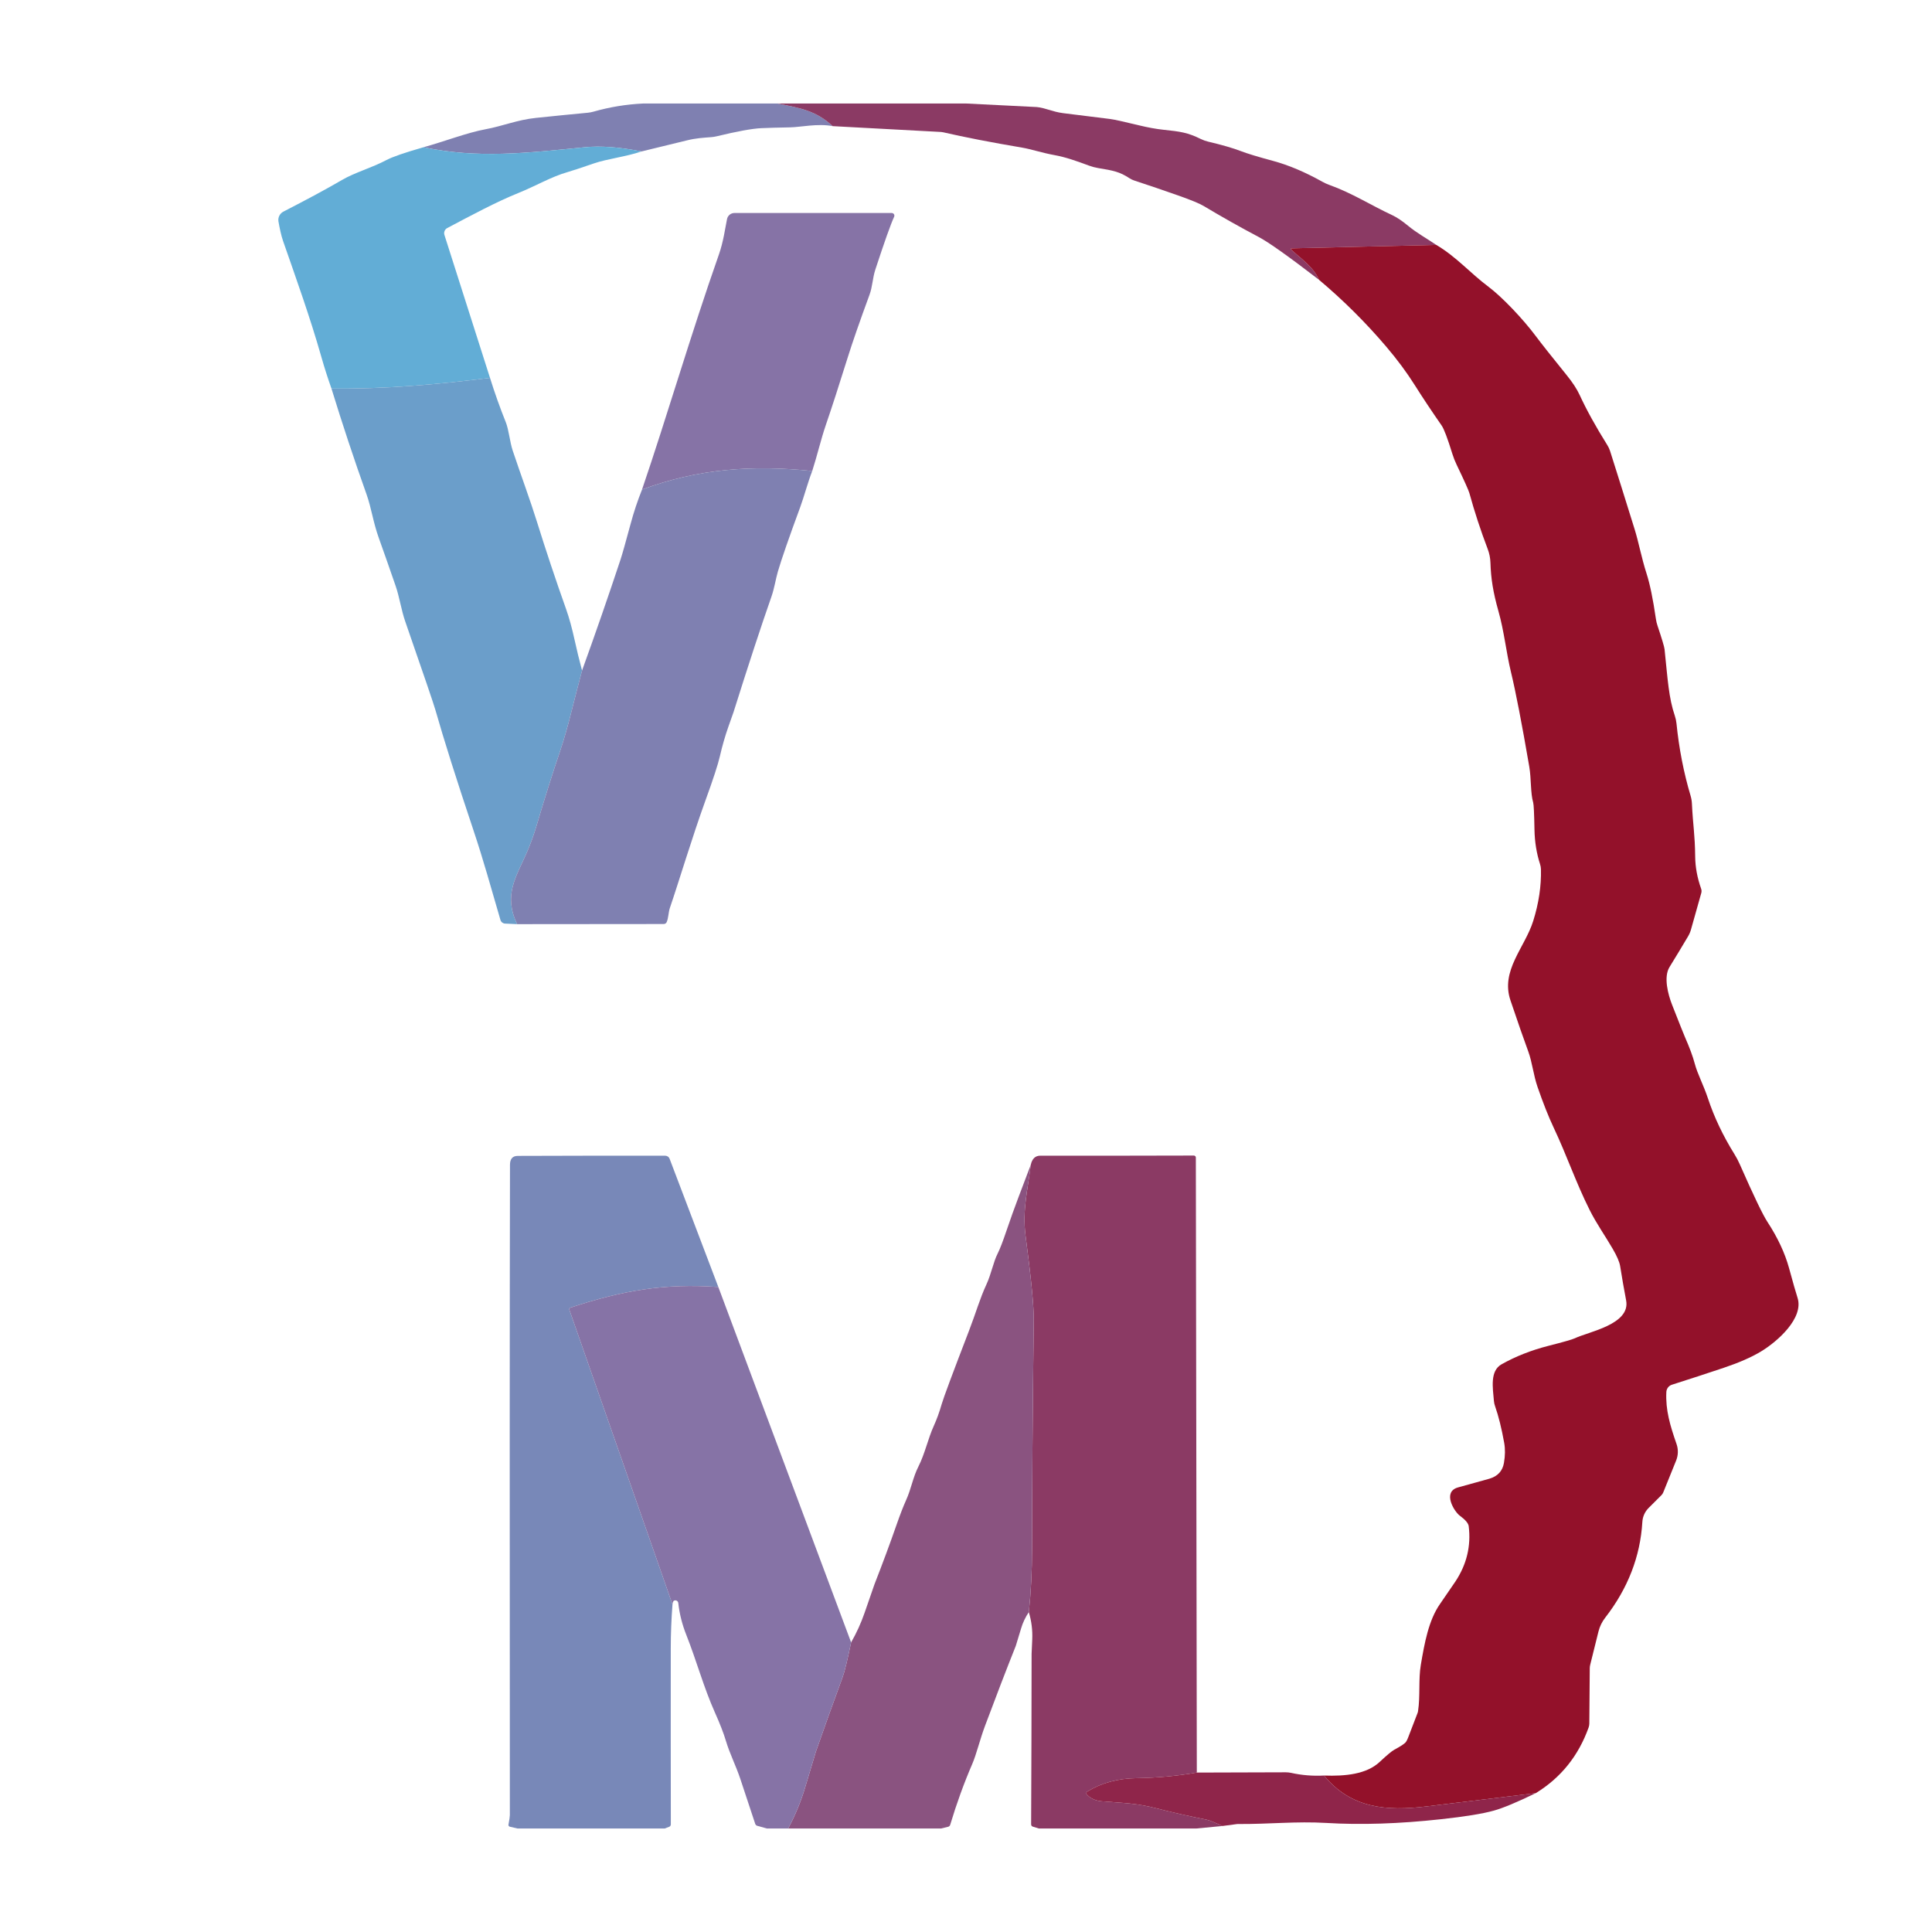
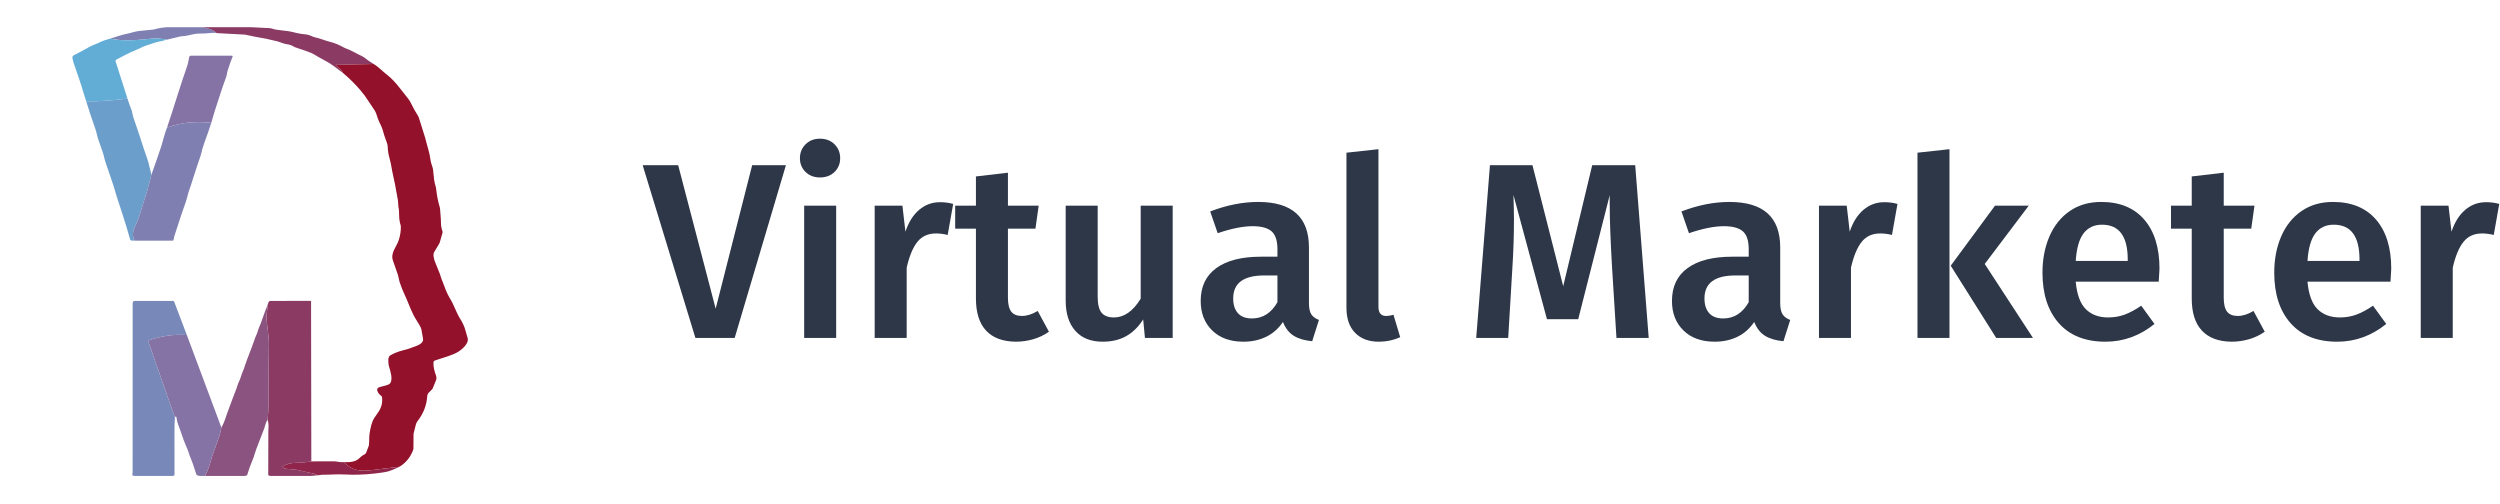
- <svg xmlns="http://www.w3.org/2000/svg" width="512" height="512" viewBox="-30.72 -30.72 573.44 573.44" version="1.1">
-   <path fill="#7f80b1" d="   M 199.98 0.00   C 206.82 1.35 211.44 2.09 216.43 6.72   C 212.03 5.86 206.84 7.03 203.82 7.08   Q 198.34 7.18 195.26 7.32   Q 191.28 7.49 181.92 9.75   A 10.37 9.72 -52.0 0 1 180.45 9.98   C 177.89 10.18 175.89 10.28 173.24 10.93   Q 166.48 12.59 159.70 14.23   Q 149.84 12.29 142.93 12.98   C 125.45 14.71 111.18 16.39 94.97 12.99   C 101.13 11.29 107.92 8.65 113.41 7.64   C 118.51 6.70 122.76 4.86 128.29 4.28   Q 136.03 3.47 143.75 2.74   A 9.53 9.27 33.7 0 0 145.36 2.44   Q 152.65 0.35 160.25 0.00   L 199.98 0.00   Z" />
-   <path fill="#8b3a64" d="   M 255.99 0.00   L 276.95 1.05   Q 276.97 1.05 276.99 1.05   C 279.53 1.28 281.71 2.47 284.80 2.86   Q 291.82 3.74 298.71 4.59   Q 300.46 4.80 307.27 6.46   Q 311.34 7.45 314.56 7.79   C 319.63 8.32 321.80 8.61 325.70 10.54   A 10.64 10.11 -23.8 0 0 327.88 11.32   Q 334.16 12.81 337.55 14.12   Q 340.46 15.24 347.12 17.03   Q 354.06 18.91 361.77 23.22   A 14.04 13.88 -20.1 0 0 363.85 24.17   C 370.66 26.61 376.27 30.25 382.57 33.17   Q 384.56 34.10 387.36 36.41   C 389.74 38.38 392.83 40.11 395.58 41.97   L 352.63 42.99   A 0.21 0.21 0.0 0 0 352.49 43.35   C 355.46 46.08 359.11 48.50 360.78 52.33   Q 347.33 41.98 342.87 39.62   Q 334.58 35.24 326.56 30.43   Q 324.74 29.33 318.95 27.29   Q 312.63 25.06 305.88 22.84   A 6.17 5.79 -17.5 0 1 304.55 22.20   C 301.59 20.25 299.72 19.90 295.21 19.16   A 15.25 15.03 59.4 0 1 292.57 18.46   C 288.66 17.02 285.60 15.92 282.22 15.31   C 278.53 14.64 275.42 13.57 272.72 13.11   Q 258.80 10.75 249.20 8.54   A 4.21 3.64 49.1 0 0 248.58 8.45   L 216.43 6.72   C 211.44 2.09 206.82 1.35 199.98 0.00   L 255.99 0.00   Z" />
-   <path fill="#62add6" d="   M 159.70 14.23   C 155.01 15.82 149.49 16.42 145.50 17.80   Q 139.63 19.82 137.70 20.37   C 132.84 21.76 128.34 24.47 123.07 26.59   C 116.67 29.16 109.08 33.24 102.04 36.96   A 1.73 1.72 -22.6 0 0 101.19 39.01   L 114.72 81.44   C 98.30 83.48 83.42 84.78 67.66 84.60   Q 65.99 79.90 64.62 75.07   C 61.33 63.51 57.27 52.21 53.29 40.79   C 52.75 39.26 52.25 36.86 51.93 35.02   A 2.78 2.77 -18.4 0 1 53.40 32.09   Q 64.20 26.54 70.82 22.68   C 74.62 20.46 79.59 19.11 84.03 16.76   Q 86.73 15.34 94.97 12.99   C 111.18 16.39 125.45 14.71 142.93 12.98   Q 149.84 12.29 159.70 14.23   Z" />
-   <path fill="#8673a6" d="   M 210.36 109.08   C 192.73 107.25 176.53 108.36 159.84 114.59   C 167.37 92.50 174.23 68.80 182.68 44.75   C 183.99 41.02 184.51 37.05 185.07 34.31   A 2.25 2.24 -84.4 0 1 187.27 32.50   L 233.95 32.50   A 0.79 0.79 0.0 0 1 234.67 33.62   Q 233.16 36.89 229.09 49.30   C 228.26 51.84 228.26 54.32 227.37 56.75   Q 222.95 68.78 220.84 75.55   Q 217.00 87.84 214.41 95.38   C 212.93 99.70 211.83 104.51 210.36 109.08   Z" />
-   <path fill="#93112a" d="   M 395.58 41.97   C 401.62 45.55 405.63 50.32 411.10 54.41   C 415.08 57.39 421.34 63.96 425.10 69.01   Q 427.60 72.36 434.33 80.68   Q 436.93 83.89 438.16 86.56   Q 441.19 93.14 446.35 101.39   A 7.90 7.82 20.3 0 1 447.17 103.15   Q 450.18 112.61 454.44 126.31   C 455.70 130.34 456.45 134.71 457.99 139.50   Q 459.50 144.19 460.77 152.99   A 11.54 11.22 32.3 0 0 461.26 155.03   Q 463.23 160.91 463.34 161.99   C 464.29 171.06 464.57 176.40 466.39 181.74   A 10.72 10.56 33.3 0 1 466.88 184.01   Q 468.00 195.17 471.07 205.49   A 9.67 9.38 36.3 0 1 471.46 207.81   C 471.79 214.54 472.36 216.86 472.43 223.56   Q 472.48 228.19 474.19 233.06   A 2.08 2.05 43.2 0 1 474.24 234.33   L 471.19 245.16   A 8.82 8.40 -23.3 0 1 470.32 247.20   Q 467.37 252.17 464.82 256.30   C 462.97 259.28 464.41 264.53 465.55 267.45   Q 468.86 275.89 469.41 277.14   Q 471.46 281.79 472.29 284.94   C 473.12 288.08 474.88 291.26 476.22 295.30   Q 478.98 303.65 484.09 311.86   A 24.54 23.71 -74.0 0 1 485.68 314.88   Q 491.79 328.76 493.86 331.93   Q 498.45 338.96 500.29 345.67   Q 502.10 352.30 502.80 354.44   C 504.77 360.52 496.78 367.52 491.92 370.44   Q 487.69 372.98 480.99 375.23   Q 473.37 377.79 465.53 380.28   A 2.39 2.38 82.6 0 0 463.87 382.44   C 463.61 387.81 464.96 392.30 466.90 397.89   A 6.97 6.96 46.5 0 1 466.77 402.80   L 462.95 412.25   A 2.38 2.33 78.9 0 1 462.43 413.04   L 458.61 416.86   A 6.39 6.36 -21.0 0 0 456.75 421.00   Q 455.83 436.41 445.72 449.43   A 11.03 10.96 -19.3 0 0 443.72 453.55   L 441.27 463.41   A 4.88 4.25 56.3 0 0 441.14 464.42   L 441.01 480.85   A 3.76 3.68 -35.4 0 1 440.80 482.02   Q 436.28 494.65 425.12 501.50   Q 408.73 503.48 392.64 505.45   C 380.91 506.89 370.28 506.07 362.26 496.28   C 368.57 496.52 374.89 495.89 378.77 492.25   Q 382.02 489.21 383.12 488.62   Q 386.04 487.06 386.58 486.31   A 6.59 6.54 -18.2 0 0 387.18 485.13   L 390.02 477.74   A 2.52 2.50 -30.7 0 0 390.18 477.12   C 390.85 472.70 390.27 467.69 390.99 463.47   C 392.10 456.90 393.32 450.21 396.66 445.40   Q 399.86 440.79 401.24 438.72   Q 406.30 431.09 405.21 422.27   Q 405.05 420.98 402.60 419.18   C 400.90 417.94 397.29 412.08 402.05 410.76   Q 410.92 408.30 411.38 408.17   Q 415.06 407.07 415.67 403.48   Q 416.23 400.24 415.74 397.52   Q 414.58 391.06 413.04 386.67   A 6.25 6.14 -57.9 0 1 412.69 385.08   C 412.35 381.16 411.48 376.18 414.96 374.22   Q 421.21 370.70 428.83 368.75   Q 435.62 367.02 436.70 366.50   C 440.77 364.54 453.31 362.40 451.93 355.23   Q 450.97 350.18 450.16 345.09   Q 449.87 343.23 447.92 339.89   C 445.69 336.05 443.15 332.50 441.10 328.41   C 436.98 320.18 434.36 312.29 430.39 303.89   Q 428.17 299.20 425.63 291.87   C 424.45 288.46 424.05 284.57 422.92 281.46   Q 420.90 275.97 417.60 266.19   C 414.61 257.32 421.87 250.57 424.36 242.62   Q 426.83 234.74 426.65 227.29   A 5.43 5.25 36.2 0 0 426.39 225.78   Q 424.83 220.97 424.73 215.53   Q 424.60 208.35 424.35 207.50   C 423.52 204.67 423.79 200.36 423.19 196.85   Q 419.86 177.48 417.75 168.75   C 416.34 162.93 415.74 156.70 414.04 150.70   C 412.45 145.08 411.80 140.97 411.66 136.30   A 12.79 12.54 -56.9 0 0 410.84 132.21   Q 407.69 123.93 405.41 115.64   Q 405.06 114.38 401.62 107.20   A 23.60 23.54 23.6 0 1 400.37 104.03   Q 398.22 97.08 397.19 95.60   Q 392.62 89.02 389.26 83.68   Q 385.65 77.95 380.75 72.19   Q 371.59 61.42 360.78 52.33   C 359.11 48.50 355.46 46.08 352.49 43.35   A 0.21 0.21 0.0 0 1 352.63 42.99   L 395.58 41.97   Z" />
-   <path fill="#6b9eca" d="   M 114.72 81.44   Q 116.83 88.19 119.41 94.61   C 120.29 96.80 120.62 100.52 121.45 103.00   C 123.92 110.38 126.72 117.92 128.64 124.11   Q 132.63 136.92 137.33 150.15   Q 138.67 153.93 139.82 159.19   Q 140.76 163.50 142.04 168.30   Q 140.50 174.08 138.92 180.37   Q 137.17 187.36 135.48 192.33   Q 132.20 201.99 128.58 214.20   Q 127.31 218.49 125.65 222.30   C 122.47 229.61 118.60 234.94 122.78 243.58   L 119.17 243.41   A 1.49 1.48 83.1 0 1 117.82 242.34   C 114.83 232.18 112.94 225.06 109.69 215.36   Q 102.30 193.29 98.51 180.00   Q 97.77 177.38 89.56 153.74   C 88.40 150.41 87.82 146.38 86.69 143.14   Q 83.66 134.37 81.72 128.98   C 80.03 124.28 79.53 120.11 78.07 115.99   Q 72.53 100.46 67.66 84.60   C 83.42 84.78 98.30 83.48 114.72 81.44   Z" />
-   <path fill="#7f80b1" d="   M 210.36 109.08   C 208.99 112.63 207.92 116.75 206.76 119.90   Q 201.83 133.26 200.16 138.93   C 199.54 141.06 199.10 143.98 198.24 146.41   Q 193.67 159.46 186.99 180.68   Q 186.98 180.73 185.51 184.87   Q 184.03 189.04 182.95 193.74   Q 182.11 197.40 178.72 206.72   C 174.73 217.72 170.74 231.09 168.09 238.82   C 167.69 239.98 167.69 241.78 167.16 242.97   A 0.96 0.95 11.7 0 1 166.28 243.54   L 122.78 243.58   C 118.60 234.94 122.47 229.61 125.65 222.30   Q 127.31 218.49 128.58 214.20   Q 132.20 201.99 135.48 192.33   Q 137.17 187.36 138.92 180.37   Q 140.50 174.08 142.04 168.30   Q 148.09 151.57 153.47 135.33   Q 154.25 132.95 156.42 124.89   Q 157.84 119.59 159.84 114.59   C 176.53 108.36 192.73 107.25 210.36 109.08   Z" />
-   <path fill="#7888b8" d="   M 182.49 351.28   C 166.67 350.13 154.11 352.28 138.59 357.40   A 0.50 0.50 0.0 0 0 138.27 358.04   L 168.88 445.50   Q 168.38 452.03 168.37 458.50   Q 168.34 484.63 168.39 510.78   A 0.77 0.76 79.3 0 1 167.91 511.49   L 166.58 512.00   L 122.87 512.00   L 120.61 511.47   A 0.54 0.54 0.0 0 1 120.20 510.85   Q 120.61 508.69 120.61 508.02   Q 120.51 379.46 120.65 315.00   Q 120.66 312.36 122.97 312.36   Q 147.41 312.27 166.74 312.31   A 1.39 1.37 -9.9 0 1 168.02 313.20   L 182.49 351.28   Z" />
-   <path fill="#8b3a64" d="   M 324.51 495.40   Q 315.76 496.92 306.66 497.06   Q 298.25 497.18 291.98 501.05   A 0.56 0.56 0.0 0 0 291.86 501.91   Q 293.51 503.70 296.37 503.93   C 302.69 504.45 306.48 504.45 312.56 506.02   Q 319.40 507.78 327.49 509.40   Q 328.57 509.62 332.10 511.26   L 324.37 512.00   L 277.62 512.00   L 275.81 511.44   A 0.69 0.68 -81.4 0 1 275.33 510.78   Q 275.45 485.46 275.47 460.14   Q 275.47 460.07 275.66 455.88   Q 275.84 451.78 274.65 447.77   Q 275.59 438.95 275.60 429.02   Q 275.61 401.67 276.11 361.25   Q 276.18 355.02 273.67 336.01   C 272.66 328.36 274.40 322.15 275.23 315.00   Q 275.83 312.30 278.05 312.30   Q 300.92 312.33 323.62 312.26   A 0.59 0.59 0.0 0 1 324.22 312.85   L 324.51 495.40   Z" />
-   <path fill="#8a5380" d="   M 275.23 315.00   C 274.40 322.15 272.66 328.36 273.67 336.01   Q 276.18 355.02 276.11 361.25   Q 275.61 401.67 275.60 429.02   Q 275.59 438.95 274.65 447.77   Q 273.11 450.05 272.35 452.63   Q 270.91 457.46 270.79 457.76   Q 266.41 468.78 261.64 481.55   C 260.13 485.58 259.11 489.95 257.86 492.84   Q 254.18 501.36 251.31 510.90   A 0.87 0.85 -88.7 0 1 250.70 511.49   L 248.61 512.00   L 203.21 512.00   Q 206.33 506.20 208.21 499.95   Q 211.45 489.17 211.47 489.10   Q 215.34 478.07 219.37 467.10   Q 220.30 464.55 221.90 456.76   Q 224.31 452.57 225.90 447.98   Q 228.80 439.61 228.83 439.53   Q 232.59 429.89 235.29 422.12   Q 236.99 417.26 238.18 414.63   C 239.78 411.10 240.23 407.81 241.86 404.60   C 243.82 400.75 244.73 396.23 246.45 392.48   Q 247.75 389.63 248.79 386.02   Q 249.60 383.21 256.84 364.40   C 259.00 358.80 260.06 354.84 262.07 350.50   C 263.46 347.52 264.16 343.74 265.38 341.38   Q 266.40 339.37 268.07 334.41   C 270.27 327.87 272.79 321.47 275.23 315.00   Z" />
-   <path fill="#8673a6" d="   M 182.49 351.28   L 221.90 456.76   Q 220.30 464.55 219.37 467.10   Q 215.34 478.07 211.47 489.10   Q 211.45 489.17 208.21 499.95   Q 206.33 506.20 203.21 512.00   L 196.89 512.00   L 194.07 511.21   A 0.92 0.91 -1.1 0 1 193.43 510.60   Q 191.60 505.06 189.03 497.32   C 187.67 493.25 185.88 489.82 184.74 486.00   Q 183.75 482.65 181.47 477.56   C 178.10 470.01 176.06 462.31 172.97 454.50   Q 171.14 449.90 170.60 445.07   A 0.88 0.88 0.0 0 0 169.31 444.39   Q 169.00 444.55 168.88 445.50   L 138.27 358.04   A 0.50 0.50 0.0 0 1 138.59 357.40   C 154.11 352.28 166.67 350.13 182.49 351.28   Z" />
-   <path fill="#8f254a" d="   M 362.26 496.28   C 370.28 506.07 380.91 506.89 392.64 505.45   Q 408.73 503.48 425.12 501.50   Q 416.78 505.55 412.68 506.69   Q 407.72 508.08 396.93 509.25   Q 378.36 511.28 362.93 510.35   C 353.97 509.82 346.02 510.73 336.71 510.67   A 1.16 1.11 -46.1 0 0 336.45 510.68   L 332.10 511.26   Q 328.57 509.62 327.49 509.40   Q 319.40 507.78 312.56 506.02   C 306.48 504.45 302.69 504.45 296.37 503.93   Q 293.51 503.70 291.86 501.91   A 0.56 0.56 0.0 0 1 291.98 501.05   Q 298.25 497.18 306.66 497.06   Q 315.76 496.92 324.51 495.40   L 350.91 495.32   A 7.55 7.40 -38.5 0 1 352.45 495.48   Q 357.27 496.55 362.26 496.28   Z" />
+ <svg xmlns="http://www.w3.org/2000/svg" width="318" height="64" viewBox="0 0 318.365 64.0" version="1.1">
+   <g transform="scale(0.1116071) translate(30.72 30.72)">
+     <path fill="#7f80b1" d="   M 199.98 0.00   C 206.82 1.35 211.44 2.09 216.43 6.72   C 212.03 5.86 206.84 7.03 203.82 7.08   Q 198.34 7.18 195.26 7.32   Q 191.28 7.49 181.92 9.75   A 10.37 9.72 -52.0 0 1 180.45 9.98   C 177.89 10.18 175.89 10.28 173.24 10.93   Q 166.48 12.59 159.70 14.23   Q 149.84 12.29 142.93 12.98   C 125.45 14.71 111.18 16.39 94.97 12.99   C 101.13 11.29 107.92 8.65 113.41 7.64   C 118.51 6.70 122.76 4.86 128.29 4.28   Q 136.03 3.47 143.75 2.74   A 9.53 9.27 33.7 0 0 145.36 2.44   Q 152.65 0.35 160.25 0.00   L 199.98 0.00   Z" />
+     <path fill="#8b3a64" d="   M 255.99 0.00   L 276.95 1.05   Q 276.97 1.05 276.99 1.05   C 279.53 1.28 281.71 2.47 284.80 2.86   Q 291.82 3.74 298.71 4.59   Q 300.46 4.80 307.27 6.46   Q 311.34 7.45 314.56 7.79   C 319.63 8.32 321.80 8.61 325.70 10.54   A 10.64 10.11 -23.8 0 0 327.88 11.32   Q 334.16 12.81 337.55 14.12   Q 340.46 15.24 347.12 17.03   Q 354.06 18.91 361.77 23.22   A 14.04 13.88 -20.1 0 0 363.85 24.17   C 370.66 26.61 376.27 30.25 382.57 33.17   Q 384.56 34.10 387.36 36.41   C 389.74 38.38 392.83 40.11 395.58 41.97   L 352.63 42.99   A 0.21 0.21 0.0 0 0 352.49 43.35   C 355.46 46.08 359.11 48.50 360.78 52.33   Q 347.33 41.98 342.87 39.62   Q 334.58 35.24 326.56 30.43   Q 324.74 29.33 318.95 27.29   Q 312.63 25.06 305.88 22.84   A 6.17 5.79 -17.5 0 1 304.55 22.20   C 301.59 20.25 299.72 19.90 295.21 19.16   A 15.25 15.03 59.4 0 1 292.57 18.46   C 288.66 17.02 285.60 15.92 282.22 15.31   C 278.53 14.64 275.42 13.57 272.72 13.11   Q 258.80 10.75 249.20 8.54   A 4.21 3.64 49.1 0 0 248.58 8.45   L 216.43 6.72   C 211.44 2.09 206.82 1.35 199.98 0.00   L 255.99 0.00   Z" />
+     <path fill="#62add6" d="   M 159.70 14.23   C 155.01 15.82 149.49 16.42 145.50 17.80   Q 139.63 19.82 137.70 20.37   C 132.84 21.76 128.34 24.47 123.07 26.59   C 116.67 29.16 109.08 33.24 102.04 36.96   A 1.73 1.72 -22.6 0 0 101.19 39.01   L 114.72 81.44   C 98.30 83.48 83.42 84.78 67.66 84.60   Q 65.99 79.90 64.62 75.07   C 61.33 63.51 57.27 52.21 53.29 40.79   C 52.75 39.26 52.25 36.86 51.93 35.02   A 2.78 2.77 -18.4 0 1 53.40 32.09   Q 64.20 26.54 70.82 22.68   C 74.62 20.46 79.59 19.11 84.03 16.76   Q 86.73 15.34 94.97 12.99   C 111.18 16.39 125.45 14.71 142.93 12.98   Q 149.84 12.29 159.70 14.23   Z" />
+     <path fill="#8673a6" d="   M 210.36 109.08   C 192.73 107.25 176.53 108.36 159.84 114.59   C 167.37 92.50 174.23 68.80 182.68 44.75   C 183.99 41.02 184.51 37.05 185.07 34.31   A 2.25 2.24 -84.4 0 1 187.27 32.50   L 233.95 32.50   A 0.79 0.79 0.0 0 1 234.67 33.62   Q 233.16 36.89 229.09 49.30   C 228.26 51.84 228.26 54.32 227.37 56.75   Q 222.95 68.78 220.84 75.55   Q 217.00 87.84 214.41 95.38   C 212.93 99.70 211.83 104.51 210.36 109.08   Z" />
+     <path fill="#93112a" d="   M 395.58 41.97   C 401.62 45.55 405.63 50.32 411.10 54.41   C 415.08 57.39 421.34 63.96 425.10 69.01   Q 427.60 72.36 434.33 80.68   Q 436.93 83.89 438.16 86.56   Q 441.19 93.14 446.35 101.39   A 7.90 7.82 20.3 0 1 447.17 103.15   Q 450.18 112.61 454.44 126.31   C 455.70 130.34 456.45 134.71 457.99 139.50   Q 459.50 144.19 460.77 152.99   A 11.54 11.22 32.3 0 0 461.26 155.03   Q 463.23 160.91 463.34 161.99   C 464.29 171.06 464.57 176.40 466.39 181.74   A 10.72 10.56 33.3 0 1 466.88 184.01   Q 468.00 195.17 471.07 205.49   A 9.67 9.38 36.3 0 1 471.46 207.81   C 471.79 214.54 472.36 216.86 472.43 223.56   Q 472.48 228.19 474.19 233.06   A 2.08 2.05 43.2 0 1 474.24 234.33   L 471.19 245.16   A 8.82 8.40 -23.3 0 1 470.32 247.20   Q 467.37 252.17 464.82 256.30   C 462.97 259.28 464.41 264.53 465.55 267.45   Q 468.86 275.89 469.41 277.14   Q 471.46 281.79 472.29 284.94   C 473.12 288.08 474.88 291.26 476.22 295.30   Q 478.98 303.65 484.09 311.86   A 24.54 23.71 -74.0 0 1 485.68 314.88   Q 491.79 328.76 493.86 331.93   Q 498.45 338.96 500.29 345.67   Q 502.10 352.30 502.80 354.44   C 504.77 360.52 496.78 367.52 491.92 370.44   Q 487.69 372.98 480.99 375.23   Q 473.37 377.79 465.53 380.28   A 2.39 2.38 82.6 0 0 463.87 382.44   C 463.61 387.81 464.96 392.30 466.90 397.89   A 6.97 6.96 46.5 0 1 466.77 402.80   L 462.95 412.25   A 2.38 2.33 78.9 0 1 462.43 413.04   L 458.61 416.86   A 6.39 6.36 -21.0 0 0 456.75 421.00   Q 455.83 436.41 445.72 449.43   A 11.03 10.96 -19.3 0 0 443.72 453.55   L 441.27 463.41   A 4.88 4.25 56.3 0 0 441.14 464.42   L 441.01 480.85   A 3.76 3.68 -35.4 0 1 440.80 482.02   Q 436.28 494.65 425.12 501.50   Q 408.73 503.48 392.64 505.45   C 380.91 506.89 370.28 506.07 362.26 496.28   C 368.57 496.52 374.89 495.89 378.77 492.25   Q 382.02 489.21 383.12 488.62   Q 386.04 487.06 386.58 486.31   A 6.59 6.54 -18.2 0 0 387.18 485.13   L 390.02 477.74   A 2.52 2.50 -30.7 0 0 390.18 477.12   C 390.85 472.70 390.27 467.69 390.99 463.47   C 392.10 456.90 393.32 450.21 396.66 445.40   Q 399.86 440.79 401.24 438.72   Q 406.30 431.09 405.21 422.27   Q 405.05 420.98 402.60 419.18   C 400.90 417.94 397.29 412.08 402.05 410.76   Q 410.92 408.30 411.38 408.17   Q 415.06 407.07 415.67 403.48   Q 416.23 400.24 415.74 397.52   Q 414.58 391.06 413.04 386.67   A 6.25 6.14 -57.9 0 1 412.69 385.08   C 412.35 381.16 411.48 376.18 414.96 374.22   Q 421.21 370.70 428.83 368.75   Q 435.62 367.02 436.70 366.50   C 440.77 364.54 453.31 362.40 451.93 355.23   Q 450.97 350.18 450.16 345.09   Q 449.87 343.23 447.92 339.89   C 445.69 336.05 443.15 332.50 441.10 328.41   C 436.98 320.18 434.36 312.29 430.39 303.89   Q 428.17 299.20 425.63 291.87   C 424.45 288.46 424.05 284.57 422.92 281.46   Q 420.90 275.97 417.60 266.19   C 414.61 257.32 421.87 250.57 424.36 242.62   Q 426.83 234.74 426.65 227.29   A 5.43 5.25 36.2 0 0 426.39 225.78   Q 424.83 220.97 424.73 215.53   Q 424.60 208.35 424.35 207.50   C 423.52 204.67 423.79 200.36 423.19 196.85   Q 419.86 177.48 417.75 168.75   C 416.34 162.93 415.74 156.70 414.04 150.70   C 412.45 145.08 411.80 140.97 411.66 136.30   A 12.79 12.54 -56.9 0 0 410.84 132.21   Q 407.69 123.93 405.41 115.64   Q 405.06 114.38 401.62 107.20   A 23.60 23.54 23.6 0 1 400.37 104.03   Q 398.22 97.08 397.19 95.60   Q 392.62 89.02 389.26 83.68   Q 385.65 77.95 380.75 72.19   Q 371.59 61.42 360.78 52.33   C 359.11 48.50 355.46 46.08 352.49 43.35   A 0.21 0.21 0.0 0 1 352.63 42.99   L 395.58 41.97   Z" />
+     <path fill="#6b9eca" d="   M 114.72 81.44   Q 116.83 88.19 119.41 94.61   C 120.29 96.80 120.62 100.52 121.45 103.00   C 123.92 110.38 126.72 117.92 128.64 124.11   Q 132.63 136.92 137.33 150.15   Q 138.67 153.93 139.82 159.19   Q 140.76 163.50 142.04 168.30   Q 140.50 174.08 138.92 180.37   Q 137.17 187.36 135.48 192.33   Q 132.20 201.99 128.58 214.20   Q 127.31 218.49 125.65 222.30   C 122.47 229.61 118.60 234.94 122.78 243.58   L 119.17 243.41   A 1.49 1.48 83.1 0 1 117.82 242.34   C 114.83 232.18 112.94 225.06 109.69 215.36   Q 102.30 193.29 98.51 180.00   Q 97.77 177.38 89.56 153.74   C 88.40 150.41 87.82 146.38 86.69 143.14   Q 83.66 134.37 81.72 128.98   C 80.03 124.28 79.53 120.11 78.07 115.99   Q 72.53 100.46 67.66 84.60   C 83.42 84.78 98.30 83.48 114.72 81.44   Z" />
+     <path fill="#7f80b1" d="   M 210.36 109.08   C 208.99 112.63 207.92 116.75 206.76 119.90   Q 201.83 133.26 200.16 138.93   C 199.54 141.06 199.10 143.98 198.24 146.41   Q 193.67 159.46 186.99 180.68   Q 186.98 180.73 185.51 184.87   Q 184.03 189.04 182.95 193.74   Q 182.11 197.40 178.72 206.72   C 174.73 217.72 170.74 231.09 168.09 238.82   C 167.69 239.98 167.69 241.78 167.16 242.97   A 0.96 0.95 11.7 0 1 166.28 243.54   L 122.78 243.58   C 118.60 234.94 122.47 229.61 125.65 222.30   Q 127.31 218.49 128.58 214.20   Q 132.20 201.99 135.48 192.33   Q 137.17 187.36 138.92 180.37   Q 140.50 174.08 142.04 168.30   Q 148.09 151.57 153.47 135.33   Q 154.25 132.95 156.42 124.89   Q 157.84 119.59 159.84 114.59   C 176.53 108.36 192.73 107.25 210.36 109.08   Z" />
+     <path fill="#7888b8" d="   M 182.49 351.28   C 166.67 350.13 154.11 352.28 138.59 357.40   A 0.50 0.50 0.0 0 0 138.27 358.04   L 168.88 445.50   Q 168.38 452.03 168.37 458.50   Q 168.34 484.63 168.39 510.78   A 0.77 0.76 79.3 0 1 167.91 511.49   L 166.58 512.00   L 122.87 512.00   L 120.61 511.47   A 0.54 0.54 0.0 0 1 120.20 510.85   Q 120.61 508.69 120.61 508.02   Q 120.51 379.46 120.65 315.00   Q 120.66 312.36 122.97 312.36   Q 147.41 312.27 166.74 312.31   A 1.39 1.37 -9.9 0 1 168.02 313.20   L 182.49 351.28   Z" />
+     <path fill="#8b3a64" d="   M 324.51 495.40   Q 315.76 496.92 306.66 497.06   Q 298.25 497.18 291.98 501.05   A 0.56 0.56 0.0 0 0 291.86 501.91   Q 293.51 503.70 296.37 503.93   C 302.69 504.45 306.48 504.45 312.56 506.02   Q 319.40 507.78 327.49 509.40   Q 328.57 509.62 332.10 511.26   L 324.37 512.00   L 277.62 512.00   L 275.81 511.44   A 0.69 0.68 -81.4 0 1 275.33 510.78   Q 275.45 485.46 275.47 460.14   Q 275.47 460.07 275.66 455.88   Q 275.84 451.78 274.65 447.77   Q 275.59 438.95 275.60 429.02   Q 275.61 401.67 276.11 361.25   Q 276.18 355.02 273.67 336.01   C 272.66 328.36 274.40 322.15 275.23 315.00   Q 275.83 312.30 278.05 312.30   Q 300.92 312.33 323.62 312.26   A 0.59 0.59 0.0 0 1 324.22 312.85   L 324.51 495.40   Z" />
+     <path fill="#8a5380" d="   M 275.23 315.00   C 274.40 322.15 272.66 328.36 273.67 336.01   Q 276.18 355.02 276.11 361.25   Q 275.61 401.67 275.60 429.02   Q 275.59 438.95 274.65 447.77   Q 273.11 450.05 272.35 452.63   Q 270.91 457.46 270.79 457.76   Q 266.41 468.78 261.64 481.55   C 260.13 485.58 259.11 489.95 257.86 492.84   Q 254.18 501.36 251.31 510.90   A 0.87 0.85 -88.7 0 1 250.70 511.49   L 248.61 512.00   L 203.21 512.00   Q 206.33 506.20 208.21 499.95   Q 211.45 489.17 211.47 489.10   Q 215.34 478.07 219.37 467.10   Q 220.30 464.55 221.90 456.76   Q 224.31 452.57 225.90 447.98   Q 228.80 439.61 228.83 439.53   Q 232.59 429.89 235.29 422.12   Q 236.99 417.26 238.18 414.63   C 239.78 411.10 240.23 407.81 241.86 404.60   C 243.82 400.75 244.73 396.23 246.45 392.48   Q 247.75 389.63 248.79 386.02   Q 249.60 383.21 256.84 364.40   C 259.00 358.80 260.06 354.84 262.07 350.50   C 263.46 347.52 264.16 343.74 265.38 341.38   Q 266.40 339.37 268.07 334.41   C 270.27 327.87 272.79 321.47 275.23 315.00   Z" />
+     <path fill="#8673a6" d="   M 182.49 351.28   L 221.90 456.76   Q 220.30 464.55 219.37 467.10   Q 215.34 478.07 211.47 489.10   Q 211.45 489.17 208.21 499.95   Q 206.33 506.20 203.21 512.00   L 196.89 512.00   L 194.07 511.21   A 0.92 0.91 -1.1 0 1 193.43 510.60   Q 191.60 505.06 189.03 497.32   C 187.67 493.25 185.88 489.82 184.74 486.00   Q 183.75 482.65 181.47 477.56   C 178.10 470.01 176.06 462.31 172.97 454.50   Q 171.14 449.90 170.60 445.07   A 0.88 0.88 0.0 0 0 169.31 444.39   Q 169.00 444.55 168.88 445.50   L 138.27 358.04   A 0.50 0.50 0.0 0 1 138.59 357.40   C 154.11 352.28 166.67 350.13 182.49 351.28   Z" />
+     <path fill="#8f254a" d="   M 362.26 496.28   C 370.28 506.07 380.91 506.89 392.64 505.45   Q 408.73 503.48 425.12 501.50   Q 416.78 505.55 412.68 506.69   Q 407.72 508.08 396.93 509.25   Q 378.36 511.28 362.93 510.35   C 353.97 509.82 346.02 510.73 336.71 510.67   A 1.16 1.11 -46.1 0 0 336.45 510.68   L 332.10 511.26   Q 328.57 509.62 327.49 509.40   Q 319.40 507.78 312.56 506.02   C 306.48 504.45 302.69 504.45 296.37 503.93   Q 293.51 503.70 291.86 501.91   A 0.56 0.56 0.0 0 1 291.98 501.05   Q 298.25 497.18 306.66 497.06   Q 315.76 496.92 324.51 495.40   L 350.91 495.32   A 7.55 7.40 -38.5 0 1 352.45 495.48   Q 357.27 496.55 362.26 496.28   Z" />
+   </g>
+   <g transform="translate(82.0 21.0)" style="color:#2d3748">
+     <g transform="scale(0.03183792 -0.03183792) translate(0 -691)" fill="currentColor">
+       <path d="M363 0H206L-5 691H137L287 117L433 691H568Z" transform="translate(0 0)" />
+       <path d="M205 0H77V529H205ZM221 719Q221 686 198.5 664.0Q176 642 140 642Q105 642 82.5 664.0Q60 686 60 719Q60 752 82.5 774.5Q105 797 140 797Q176 797 198.5 774.5Q221 752 221 719Z" transform="translate(564 0)" />
+       <path d="M391 536 369 412Q345 418 322 418Q275 418 248.0 384.5Q221 351 205 281V0H77V529H188L200 425Q219 482 255.0 512.5Q291 543 338 543Q367 543 391 536Z" transform="translate(846 0)" />
+       <path d="M380 25Q352 5 317.5 -5.0Q283 -15 247 -15Q169 -14 128.5 29.5Q88 73 88 158V437H5V529H88V646L216 661V529H339L326 437H216V161Q216 122 229.5 105.0Q243 88 272 88Q302 88 335 108Z" transform="translate(1240 0)" />
+       <path d="M500 0H389L382 74Q353 29 313.5 7.0Q274 -15 220 -15Q149 -15 110.5 28.5Q72 72 72 149V529H200V165Q200 120 215.5 101.0Q231 82 265 82Q326 82 372 157V529H500Z" transform="translate(1615 0)" />
+       <path d="M508 72 481 -13Q436 -9 407.5 8.5Q379 26 364 64Q337 24 296.5 4.5Q256 -15 206 -15Q127 -15 81.0 30.0Q35 75 35 148Q35 234 97.5 279.5Q160 325 276 325H342V355Q342 406 318.5 426.5Q295 447 243 447Q185 447 103 419L73 506Q172 544 265 544Q468 544 468 362V140Q468 109 477.5 94.5Q487 80 508 72ZM342 143V250H289Q165 250 165 158Q165 120 184.0 99.0Q203 78 240 78Q305 78 342 143Z" transform="translate(2192 0)" />
+       <path d="M72 121V741L200 755V125Q200 88 230 88Q245 88 260 93L287 3Q247 -15 202 -15Q141 -15 106.5 20.5Q72 56 72 121Z" transform="translate(2738 0)" />
+       <path d="M736 0H607L589 289Q580 444 580 535V571L454 75H329L195 572Q197 506 197 472Q197 381 191 285L174 0H46L101 691H271L394 207L510 691H682Z" transform="translate(3283 0)" />
+       <path d="M508 72 481 -13Q436 -9 407.5 8.5Q379 26 364 64Q337 24 296.5 4.5Q256 -15 206 -15Q127 -15 81.0 30.0Q35 75 35 148Q35 234 97.5 279.5Q160 325 276 325H342V355Q342 406 318.5 426.5Q295 447 243 447Q185 447 103 419L73 506Q172 544 265 544Q468 544 468 362V140Q468 109 477.5 94.5Q487 80 508 72ZM342 143V250H289Q165 250 165 158Q165 120 184.0 99.0Q203 78 240 78Q305 78 342 143Z" transform="translate(4077 0)" />
+       <path d="M391 536 369 412Q345 418 322 418Q275 418 248.0 384.5Q221 351 205 281V0H77V529H188L200 425Q219 482 255.0 512.5Q291 543 338 543Q367 543 391 536Z" transform="translate(4623 0)" />
+       <path d="M205 0H77V741L205 755ZM346 296 539 0H392L210 289L387 529H522Z" transform="translate(5017 0)" />
+       <path d="M508 225H176Q183 148 216.5 115.0Q250 82 306 82Q341 82 372.0 93.5Q403 105 438 129L491 56Q403 -15 295 -15Q174 -15 108.5 59.0Q43 133 43 261Q43 342 71.0 406.5Q99 471 152.0 507.5Q205 544 278 544Q389 544 450.0 473.5Q511 403 511 277Q511 267 508 225ZM384 314Q384 453 281 453Q234 453 207.5 418.5Q181 384 176 308H384Z" transform="translate(5551 0)" />
+       <path d="M380 25Q352 5 317.5 -5.0Q283 -15 247 -15Q169 -14 128.5 29.5Q88 73 88 158V437H5V529H88V646L216 661V529H339L326 437H216V161Q216 122 229.5 105.0Q243 88 272 88Q302 88 335 108Z" transform="translate(6103 0)" />
+       <path d="M508 225H176Q183 148 216.5 115.0Q250 82 306 82Q341 82 372.0 93.5Q403 105 438 129L491 56Q403 -15 295 -15Q174 -15 108.5 59.0Q43 133 43 261Q43 342 71.0 406.5Q99 471 152.0 507.5Q205 544 278 544Q389 544 450.0 473.5Q511 403 511 277Q511 267 508 225ZM384 314Q384 453 281 453Q234 453 207.5 418.5Q181 384 176 308H384Z" transform="translate(6478 0)" />
+       <path d="M391 536 369 412Q345 418 322 418Q275 418 248.0 384.5Q221 351 205 281V0H77V529H188L200 425Q219 482 255.0 512.5Q291 543 338 543Q367 543 391 536Z" transform="translate(7030 0)" />
+     </g>
+   </g>
</svg>
